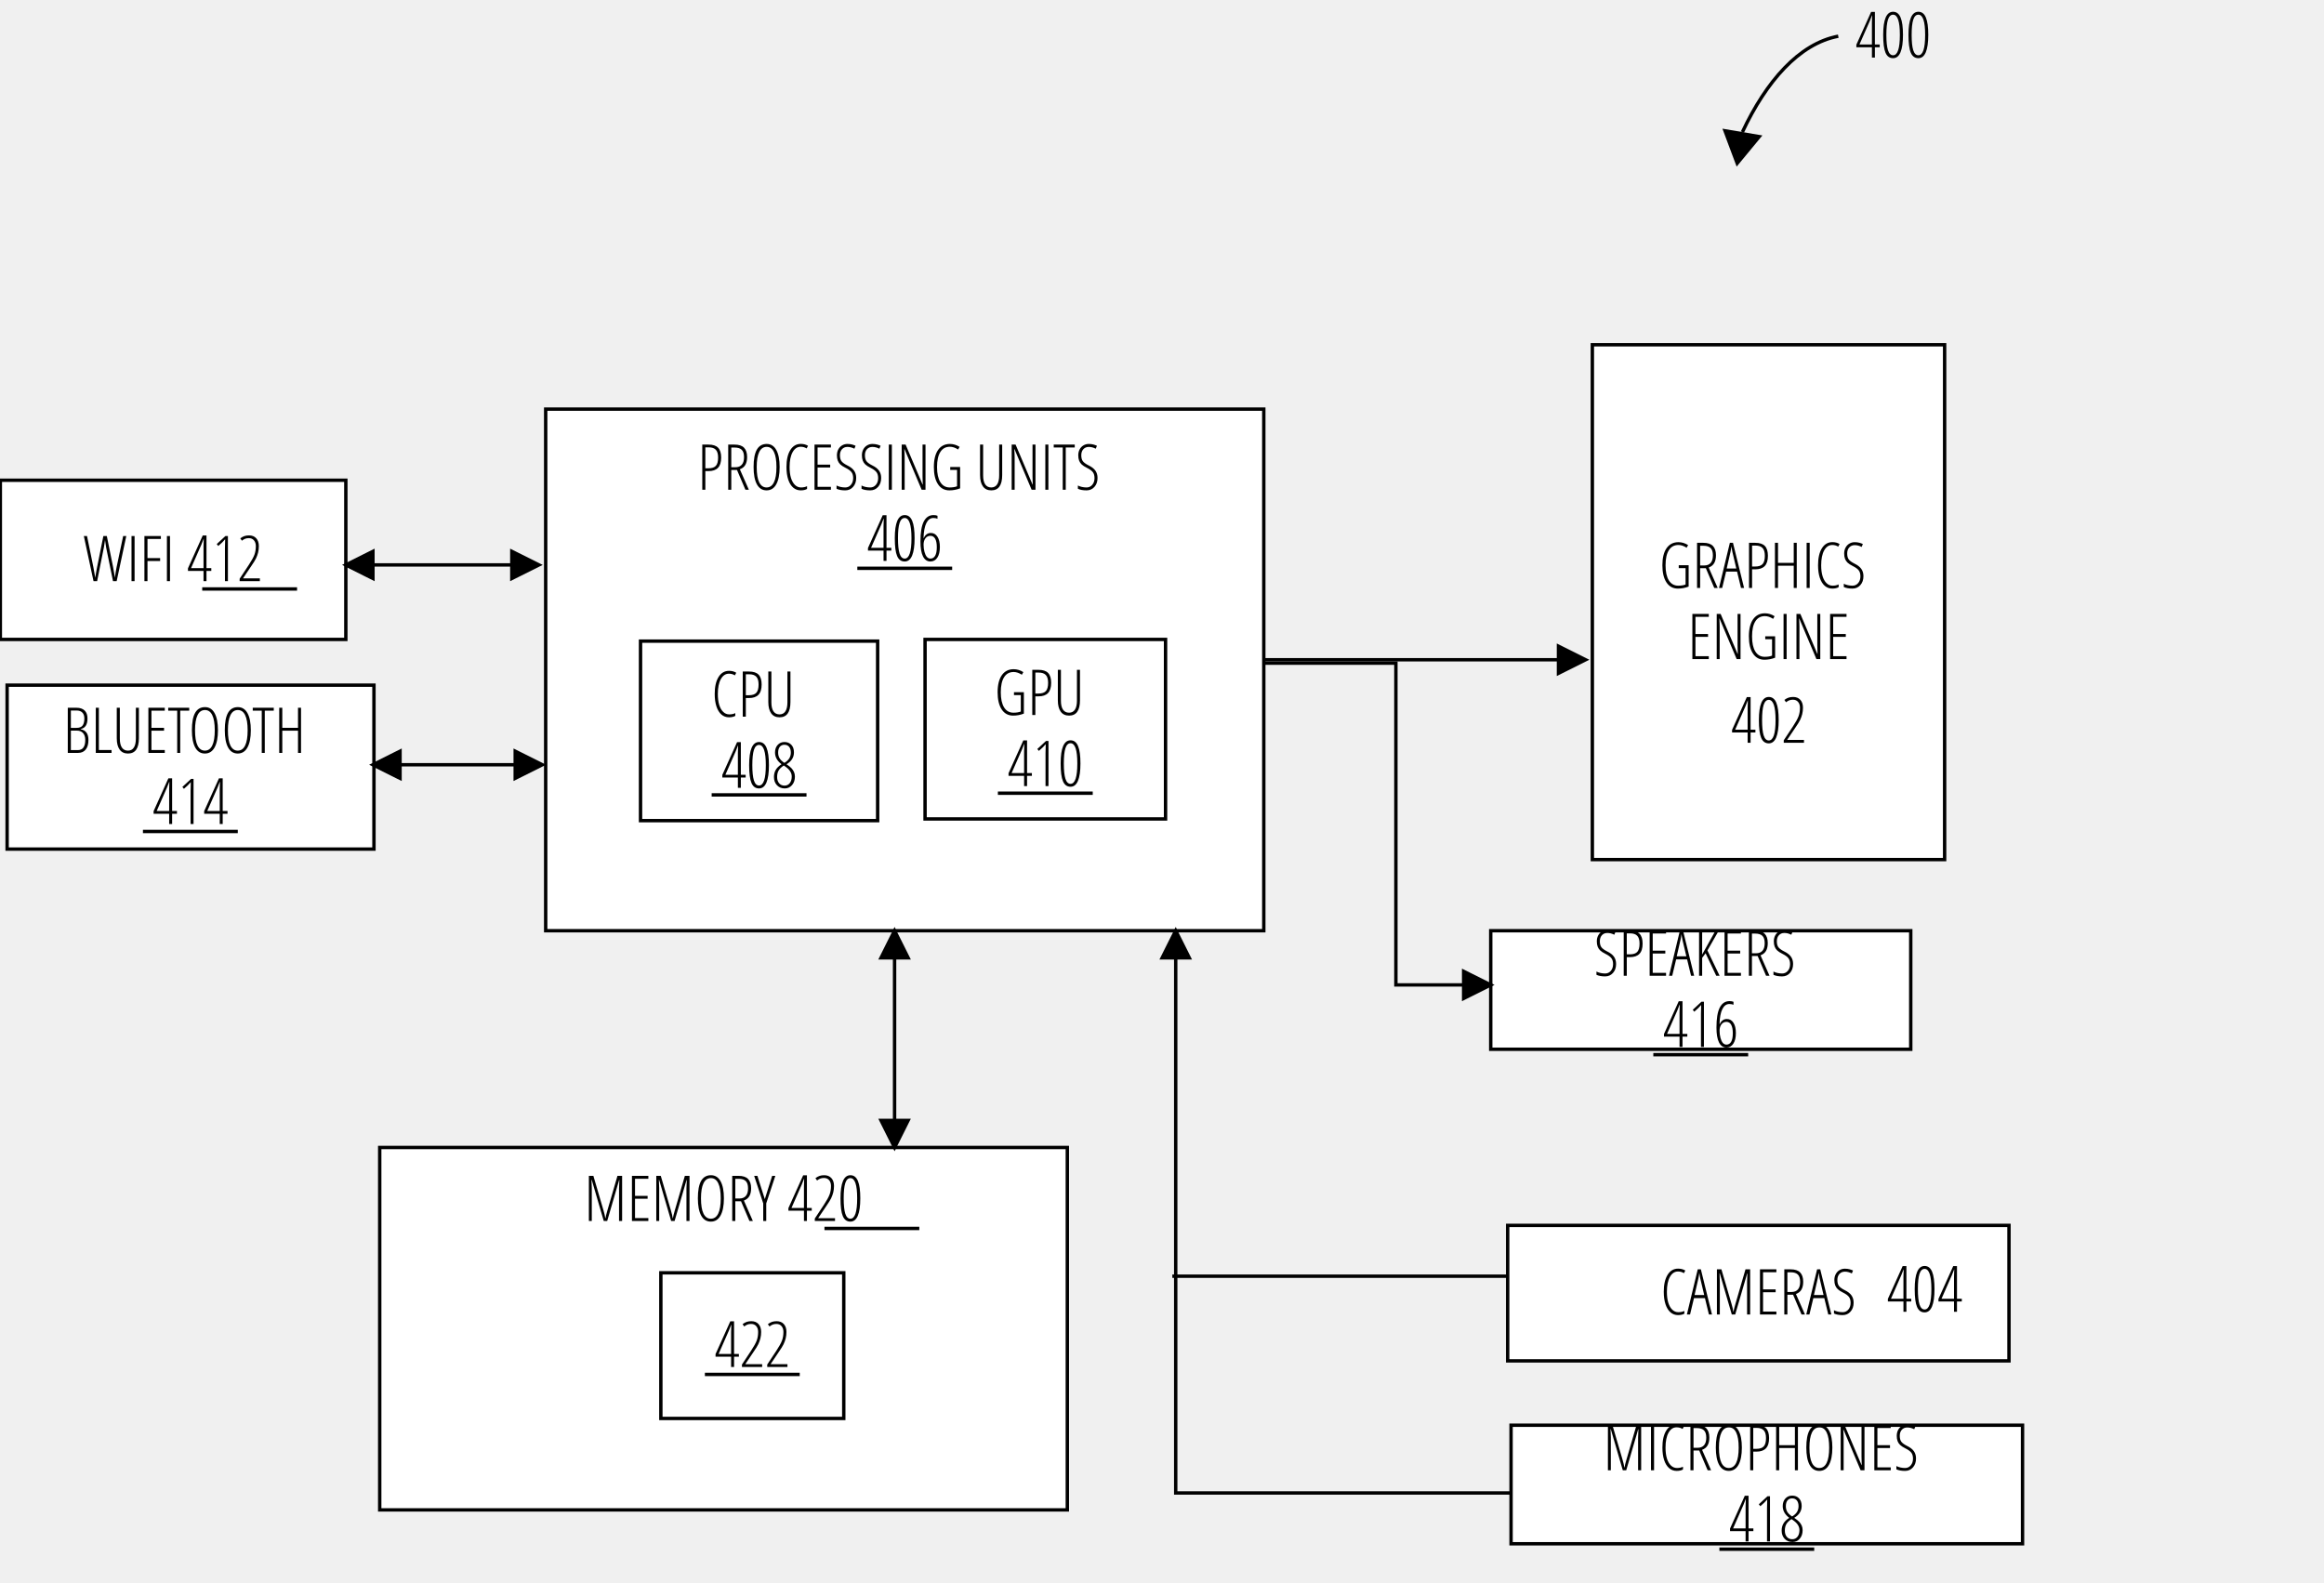
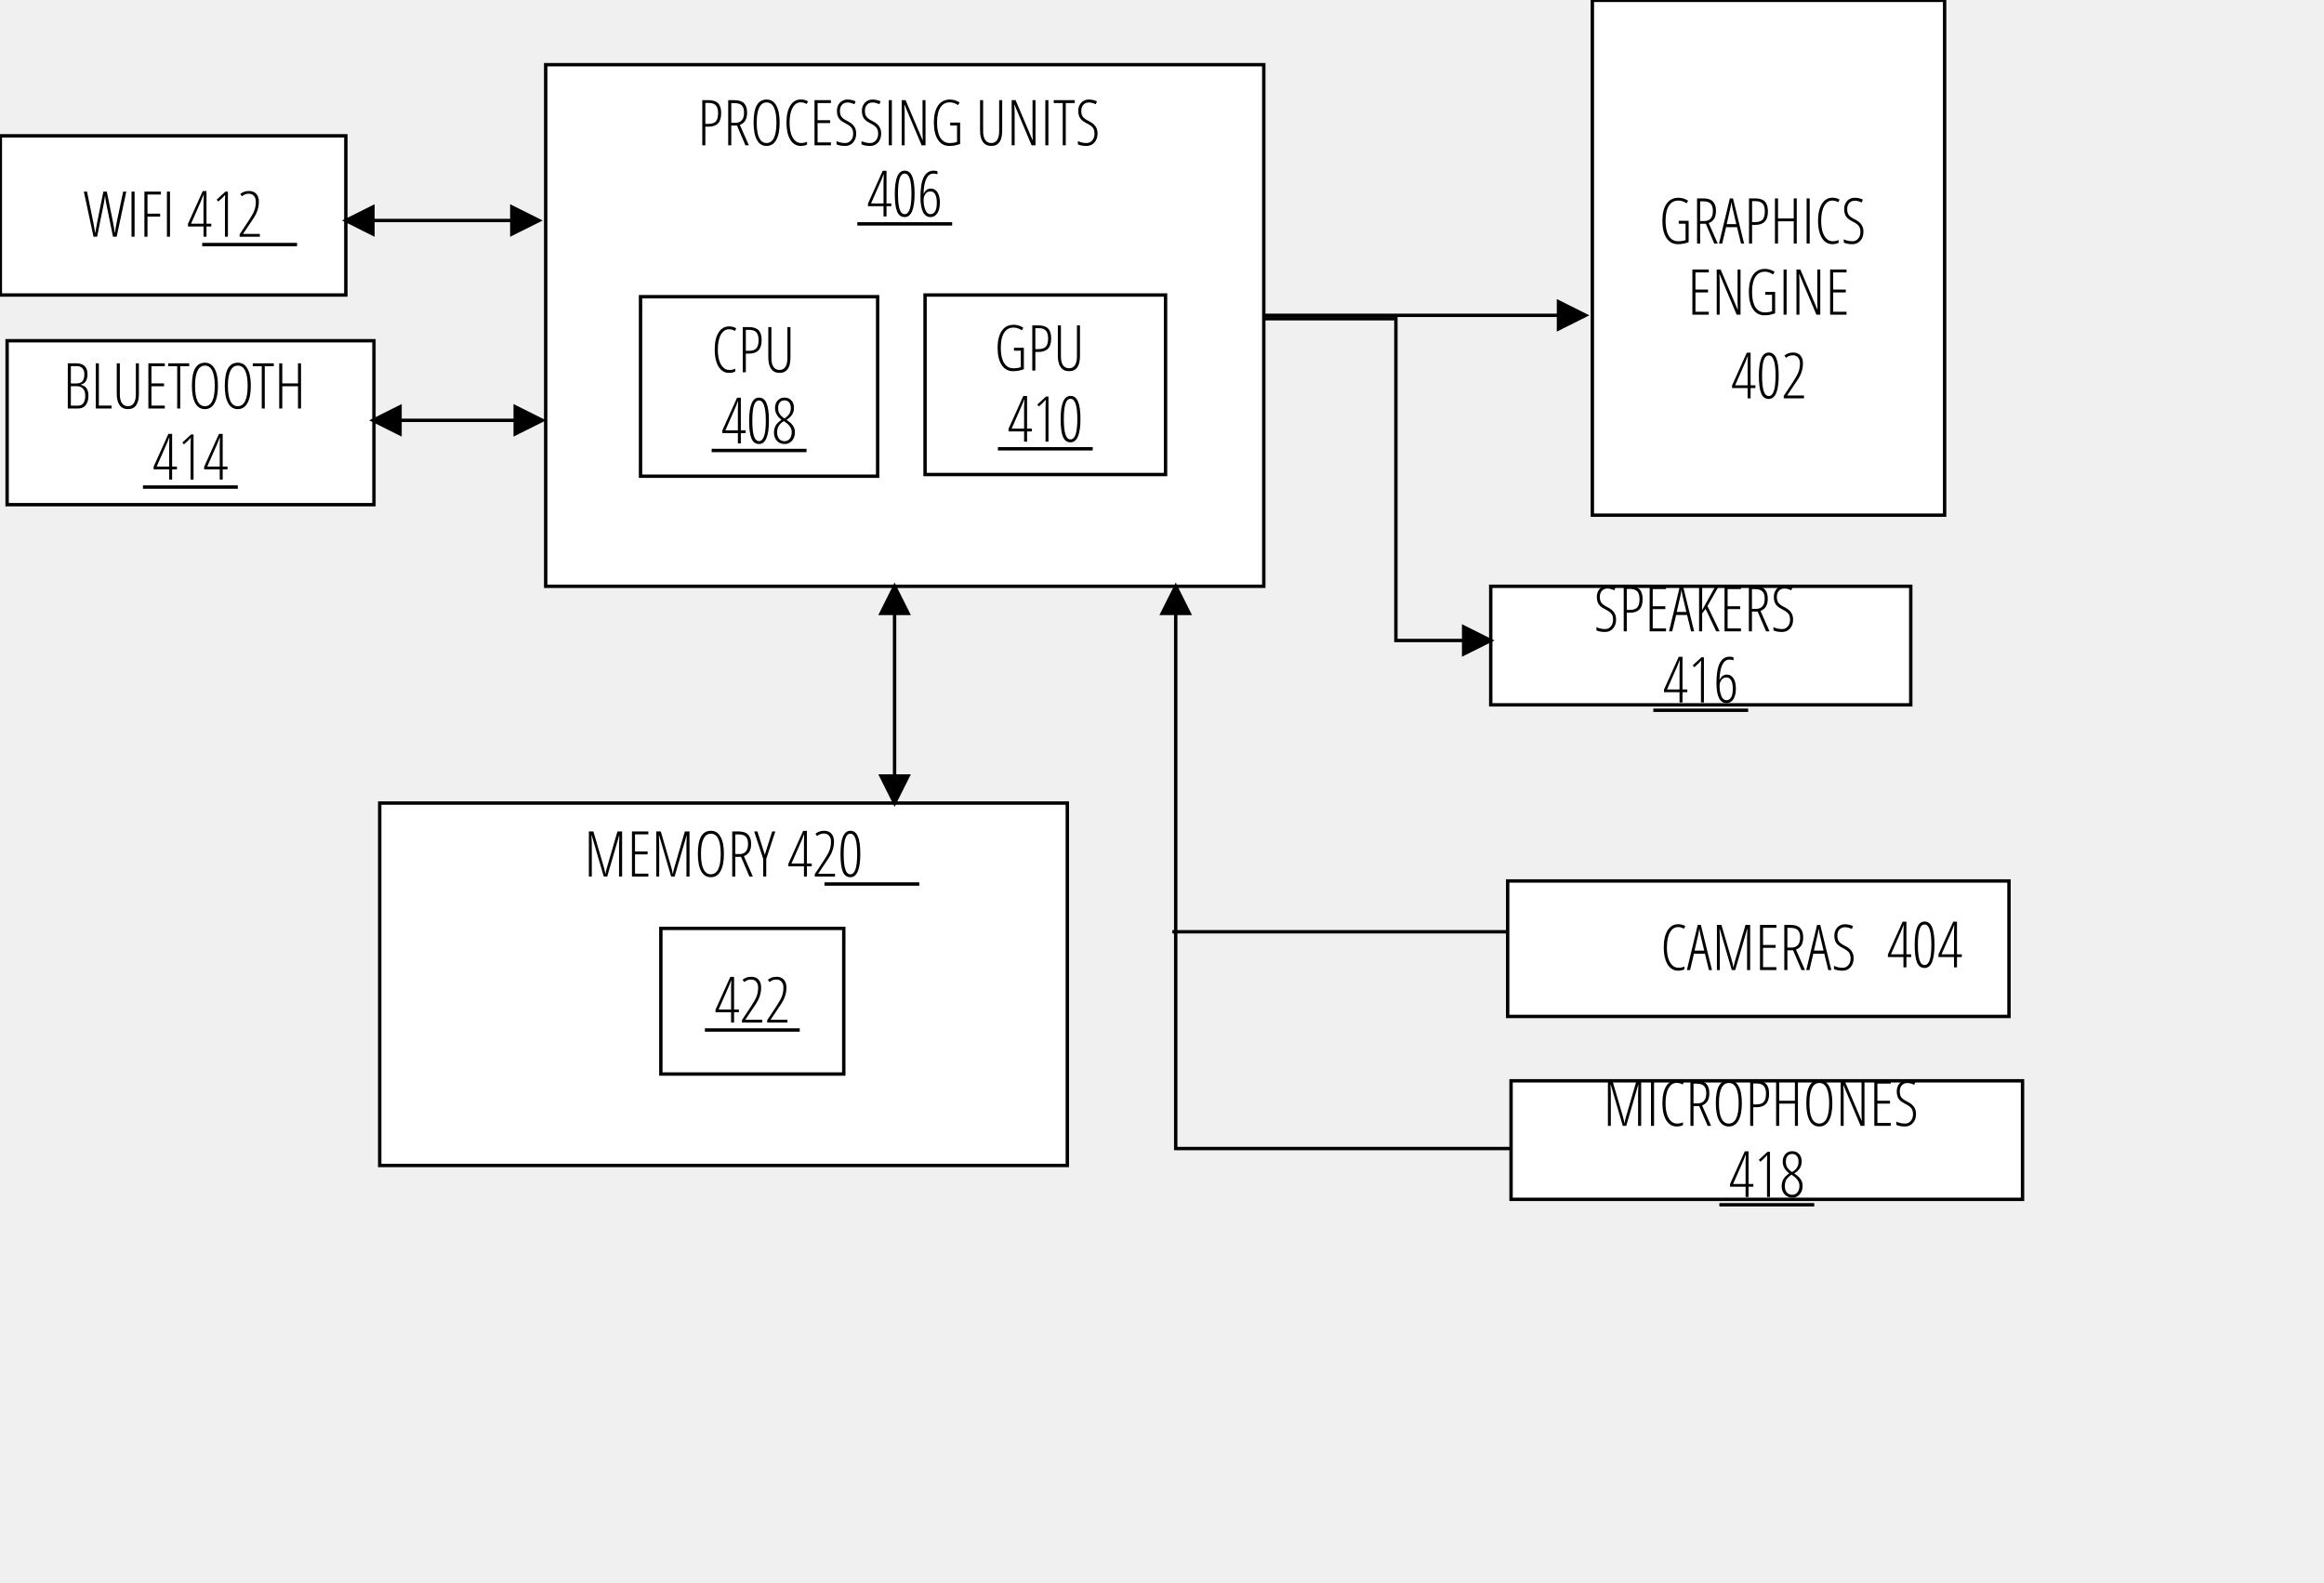
- <svg xmlns="http://www.w3.org/2000/svg" version="1.1" width="686.1" height="467.303" viewBox="88.9 7.212 686.1 467.303">
+ <svg xmlns="http://www.w3.org/2000/svg" version="1.1" width="686.1" height="467.303" viewBox="88.9 108.9 686.1 467.303">
  <g>
-     <g transform="translate(603.3,17.9)">
-       <polygon fill="#000000" points="0,0 4.2,11.2 11.8,2" transform="translate(-5.9,27.3)" />
-       <rect fill="none" width="1" height="1" transform="translate(33.3,-0.5)" />
-       <g>
-         <g>
-           <rect x="0" y="0" width="28.3" height="28.3" opacity="0" />
-           <path fill="none" stroke="#000000" stroke-width="1" d="M28.3,0C16.7,2.2,7,13.4,0,28.3" />
-         </g>
-       </g>
-       <rect stroke="none" stroke-width="0" fill="#FFFFFF" x="0" y="0" width="0" height="0" />
-       <path stroke="#000000" fill="none" />
-       <text font-family="OpenSansCondensedLight" font-size="14pt" fill="black" transform="translate(0,0)" />
-       <rect stroke-width="0" fill="none" width="1" height="1" transform="translate(33.3,-0.5)" />
-       <text font-family="OpenSansCondensedLight" font-size="14pt" fill="black" text-decoration="none" transform="translate(33.3,-0.5)">
-         <tspan x="0" y="6.8">400</tspan>
-       </text>
-       <path stroke="#000000" fill="none" transform="translate(33.3,-0.5)" />
-     </g>
    <g transform="translate(250,128)">
      <g>
        <g>
          <path d="M212,0H0v154h212V0L212,0z" stroke="#000000" stroke-dasharray="none" fill="#FFFFFF" />
          <rect x="9.3" y="7" width="193.5" height="140" fill="none" />
          <circle fill="none" cx="106" cy="0" r="0.1" />
          <circle fill="none" cx="158.5" cy="0" r="0.1" />
          <circle fill="none" cx="212" cy="38.8" r="0.1" />
          <circle fill="none" cx="212" cy="77" r="0.1" />
          <circle fill="none" cx="212" cy="115.2" r="0.1" />
          <circle fill="none" cx="158.5" cy="154" r="0.1" />
          <circle fill="none" cx="106" cy="154" r="0.1" />
          <circle fill="none" cx="53.5" cy="154" r="0.1" />
          <circle fill="none" cx="0" cy="115.2" r="0.1" />
          <circle fill="none" cx="0" cy="77" r="0.1" />
          <circle fill="none" cx="0" cy="38.8" r="0.1" />
          <circle fill="none" cx="53.5" cy="0" r="0.1" />
        </g>
      </g>
      <rect stroke="none" stroke-width="0" fill="#FFFFFF" x="0" y="0" width="0" height="0" transform="translate(211.9,76.9)" />
      <path stroke="#000000" fill="none" d="" />
      <text font-family="OpenSansCondensedLight" font-size="14pt" fill="black" transform="translate(211.9,76.9)" />
      <rect stroke-width="0" fill="none" width="193.5" height="140" transform="translate(9.3,7)" />
      <text font-family="OpenSansCondensedLight" font-size="14pt" fill="black" transform="translate(9.3,7)" text-anchor="middle">
        <tspan x="96.7" y="16.8">PROCESSING UNITS</tspan>
        <tspan x="96.7" y="37.8">406</tspan>
      </text>
      <path stroke="#000000" fill="none" transform="translate(9.3,7)" d="M 82.7 40 110.7 40" />
    </g>
    <g transform="translate(278,196.5)">
      <g>
        <g>
          <path d="M70,0H0v53h70V0L70,0z" stroke="#000000" stroke-dasharray="none" fill="#FFFFFF" />
          <rect x="3.1" y="2.4" width="63.9" height="48.2" fill="none" />
          <circle fill="none" cx="35" cy="0" r="0.1" />
          <circle fill="none" cx="52.3" cy="0" r="0.1" />
          <circle fill="none" cx="70" cy="13.4" r="0.1" />
          <circle fill="none" cx="70" cy="26.5" r="0.1" />
          <circle fill="none" cx="70" cy="39.6" r="0.1" />
          <circle fill="none" cx="52.3" cy="53" r="0.1" />
          <circle fill="none" cx="35" cy="53" r="0.1" />
          <circle fill="none" cx="17.7" cy="53" r="0.1" />
          <circle fill="none" cx="0" cy="39.6" r="0.1" />
          <circle fill="none" cx="0" cy="26.5" r="0.1" />
          <circle fill="none" cx="0" cy="13.4" r="0.1" />
          <circle fill="none" cx="17.7" cy="0" r="0.1" />
        </g>
      </g>
      <rect stroke="none" stroke-width="0" fill="#FFFFFF" x="0" y="0" width="0" height="0" transform="translate(69.9,26.4)" />
      <path stroke="#000000" fill="none" d="" />
      <text font-family="OpenSansCondensedLight" font-size="14pt" fill="black" transform="translate(69.9,26.4)" />
      <rect stroke-width="0" fill="none" width="63.9" height="48.2" transform="translate(3.1,2.4)" />
      <text font-family="OpenSansCondensedLight" font-size="14pt" fill="black" transform="translate(3.1,2.4)" text-anchor="middle">
        <tspan x="31.9" y="19.9">CPU</tspan>
        <tspan x="31.9" y="40.9">408</tspan>
      </text>
      <path stroke="#000000" fill="none" transform="translate(3.1,2.4)" d="M 17.9 43 45.9 43" />
    </g>
    <g transform="translate(362,196)">
      <g>
        <g>
          <path d="M71,0H0v53h71V0L71,0z" stroke="#000000" stroke-dasharray="none" fill="#FFFFFF" />
          <rect x="3.1" y="2.4" width="64.8" height="48.2" fill="none" />
          <circle fill="none" cx="35.5" cy="0" r="0.1" />
          <circle fill="none" cx="53.1" cy="0" r="0.1" />
          <circle fill="none" cx="71" cy="13.4" r="0.1" />
          <circle fill="none" cx="71" cy="26.5" r="0.1" />
          <circle fill="none" cx="71" cy="39.6" r="0.1" />
          <circle fill="none" cx="53.1" cy="53" r="0.1" />
          <circle fill="none" cx="35.5" cy="53" r="0.1" />
          <circle fill="none" cx="17.9" cy="53" r="0.1" />
          <circle fill="none" cx="0" cy="39.6" r="0.1" />
          <circle fill="none" cx="0" cy="26.5" r="0.1" />
          <circle fill="none" cx="0" cy="13.4" r="0.1" />
          <circle fill="none" cx="17.9" cy="0" r="0.1" />
        </g>
      </g>
      <rect stroke="none" stroke-width="0" fill="#FFFFFF" x="0" y="0" width="0" height="0" transform="translate(70.9,26.4)" />
      <path stroke="#000000" fill="none" d="" />
      <text font-family="OpenSansCondensedLight" font-size="14pt" fill="black" transform="translate(70.9,26.4)" />
      <rect stroke-width="0" fill="none" width="64.8" height="48.2" transform="translate(3.1,2.4)" />
      <text font-family="OpenSansCondensedLight" font-size="14pt" fill="black" transform="translate(3.1,2.4)" text-anchor="middle">
        <tspan x="32.4" y="19.9">GPU</tspan>
        <tspan x="32.4" y="40.9">410</tspan>
      </text>
      <path stroke="#000000" fill="none" transform="translate(3.1,2.4)" d="M 18.4 43 46.4 43" />
    </g>
    <g transform="translate(89,149)">
      <g>
        <g>
          <path d="M102,0H0v47h102V0L102,0z" stroke="#000000" stroke-dasharray="none" fill="#FFFFFF" />
          <rect x="4.5" y="2.1" width="93.1" height="42.7" fill="none" />
          <circle fill="none" cx="51" cy="0" r="0.1" />
          <circle fill="none" cx="76.3" cy="0" r="0.1" />
          <circle fill="none" cx="102" cy="11.9" r="0.1" />
          <circle fill="none" cx="102" cy="23.5" r="0.1" />
          <circle fill="none" cx="102" cy="35.1" r="0.1" />
          <circle fill="none" cx="76.3" cy="47" r="0.1" />
          <circle fill="none" cx="51" cy="47" r="0.1" />
          <circle fill="none" cx="25.7" cy="47" r="0.1" />
          <circle fill="none" cx="0" cy="35.1" r="0.1" />
          <circle fill="none" cx="0" cy="23.5" r="0.1" />
          <circle fill="none" cx="0" cy="11.9" r="0.1" />
          <circle fill="none" cx="25.7" cy="0" r="0.1" />
        </g>
      </g>
      <rect stroke="none" stroke-width="0" fill="#FFFFFF" x="0" y="0" width="0" height="0" transform="translate(101.9,23.4)" />
      <path stroke="#000000" fill="none" d="" />
      <text font-family="OpenSansCondensedLight" font-size="14pt" fill="black" transform="translate(101.9,23.4)" />
      <rect stroke-width="0" fill="none" width="93.1" height="42.7" transform="translate(4.5,2.1)" />
      <text font-family="OpenSansCondensedLight" font-size="14pt" fill="black" transform="translate(4.5,2.1)" text-anchor="middle">
        <tspan x="46.5" y="27.7">WIFI 412</tspan>
      </text>
      <path stroke="#000000" fill="none" transform="translate(4.5,2.1)" d="M 55.1 30 83.1 30" />
    </g>
    <g transform="translate(91,209.5)">
      <g>
        <g>
          <path d="M108.3,0H0v48.4h108.3V0L108.3,0z" stroke="#000000" stroke-dasharray="none" fill="#FFFFFF" />
          <rect x="4.7" y="2.2" width="98.8" height="44" fill="none" />
          <circle fill="none" cx="54.1" cy="0" r="0.1" />
          <circle fill="none" cx="81" cy="0" r="0.1" />
          <circle fill="none" cx="108.3" cy="12.2" r="0.1" />
          <circle fill="none" cx="108.3" cy="24.2" r="0.1" />
          <circle fill="none" cx="108.3" cy="36.2" r="0.1" />
          <circle fill="none" cx="81" cy="48.4" r="0.1" />
          <circle fill="none" cx="54.1" cy="48.4" r="0.1" />
          <circle fill="none" cx="27.3" cy="48.4" r="0.1" />
          <circle fill="none" cx="0" cy="36.2" r="0.1" />
          <circle fill="none" cx="0" cy="24.2" r="0.1" />
          <circle fill="none" cx="0" cy="12.2" r="0.1" />
          <circle fill="none" cx="27.3" cy="0" r="0.1" />
        </g>
      </g>
      <rect stroke="none" stroke-width="0" fill="#FFFFFF" x="0" y="0" width="0" height="0" transform="translate(108.2,24.1)" />
      <path stroke="#000000" fill="none" d="" />
      <text font-family="OpenSansCondensedLight" font-size="14pt" fill="black" transform="translate(108.2,24.1)" />
      <rect stroke-width="0" fill="none" width="98.8" height="44" transform="translate(4.7,2.2)" />
      <text font-family="OpenSansCondensedLight" font-size="14pt" fill="black" transform="translate(4.7,2.2)" text-anchor="middle">
        <tspan x="49.4" y="17.8">BLUETOOTH</tspan>
        <tspan x="49.4" y="38.8">414</tspan>
      </text>
      <path stroke="#000000" fill="none" transform="translate(4.7,2.2)" d="M 35.4 41 63.4 41" />
    </g>
    <g transform="translate(529,282)">
      <g>
        <g>
          <path d="M124,0H0v35h124V0L124,0z" stroke="#000000" stroke-dasharray="none" fill="#FFFFFF" />
          <rect x="5.4" y="1.6" width="113.2" height="31.8" fill="none" />
          <circle fill="none" cx="62" cy="0" r="0.1" />
          <circle fill="none" cx="92.7" cy="0" r="0.1" />
          <circle fill="none" cx="124" cy="8.8" r="0.1" />
          <circle fill="none" cx="124" cy="17.5" r="0.1" />
          <circle fill="none" cx="124" cy="26.2" r="0.1" />
          <circle fill="none" cx="92.7" cy="35" r="0.1" />
          <circle fill="none" cx="62" cy="35" r="0.1" />
          <circle fill="none" cx="31.3" cy="35" r="0.1" />
          <circle fill="none" cx="0" cy="26.2" r="0.1" />
          <circle fill="none" cx="0" cy="17.5" r="0.1" />
          <circle fill="none" cx="0" cy="8.8" r="0.1" />
          <circle fill="none" cx="31.3" cy="0" r="0.1" />
        </g>
      </g>
      <rect stroke="none" stroke-width="0" fill="#FFFFFF" x="0" y="0" width="0" height="0" transform="translate(123.9,17.4)" />
      <path stroke="#000000" fill="none" d="" />
      <text font-family="OpenSansCondensedLight" font-size="14pt" fill="black" transform="translate(123.9,17.4)" />
      <rect stroke-width="0" fill="none" width="113.2" height="31.8" transform="translate(5.4,1.6)" />
      <text font-family="OpenSansCondensedLight" font-size="14pt" fill="black" transform="translate(5.4,1.6)" text-anchor="middle">
        <tspan x="56.6" y="11.7">SPEAKERS</tspan>
        <tspan x="56.6" y="32.7">416</tspan>
      </text>
      <path stroke="#000000" fill="none" transform="translate(5.4,1.6)" d="M 42.6 35 70.6 35" />
    </g>
    <g transform="translate(535,428)">
      <g>
        <g>
          <path d="M151,0H0v35h151V0L151,0z" stroke="#000000" stroke-dasharray="none" fill="#FFFFFF" />
          <rect x="6.6" y="1.6" width="137.8" height="31.8" fill="none" />
          <circle fill="none" cx="75.5" cy="0" r="0.1" />
          <circle fill="none" cx="112.9" cy="0" r="0.1" />
          <circle fill="none" cx="151" cy="8.8" r="0.1" />
          <circle fill="none" cx="151" cy="17.5" r="0.1" />
          <circle fill="none" cx="151" cy="26.2" r="0.1" />
          <circle fill="none" cx="112.9" cy="35" r="0.1" />
          <circle fill="none" cx="75.5" cy="35" r="0.1" />
          <circle fill="none" cx="38.1" cy="35" r="0.1" />
          <circle fill="none" cx="0" cy="26.2" r="0.1" />
          <circle fill="none" cx="0" cy="17.5" r="0.1" />
          <circle fill="none" cx="0" cy="8.8" r="0.1" />
          <circle fill="none" cx="38.1" cy="0" r="0.1" />
        </g>
      </g>
      <rect stroke="none" stroke-width="0" fill="#FFFFFF" x="0" y="0" width="0" height="0" transform="translate(150.9,17.4)" />
      <path stroke="#000000" fill="none" d="" />
      <text font-family="OpenSansCondensedLight" font-size="14pt" fill="black" transform="translate(150.9,17.4)" />
      <rect stroke-width="0" fill="none" width="137.8" height="31.8" transform="translate(6.6,1.6)" />
      <text font-family="OpenSansCondensedLight" font-size="14pt" fill="black" transform="translate(6.6,1.6)" text-anchor="middle">
        <tspan x="68.9" y="11.7">MICROPHONES</tspan>
        <tspan x="68.9" y="32.7">418</tspan>
      </text>
      <path stroke="#000000" fill="none" transform="translate(6.6,1.6)" d="M 54.9 35 82.9 35" />
    </g>
    <g transform="translate(201,346)">
      <g>
        <g>
          <path d="M203,0H0v107h203V0L203,0z" stroke="#000000" stroke-dasharray="none" fill="#FFFFFF" />
          <rect x="8.9" y="4.9" width="185.3" height="97.2" fill="none" />
          <circle fill="none" cx="101.5" cy="0" r="0.1" />
          <circle fill="none" cx="151.8" cy="0" r="0.1" />
          <circle fill="none" cx="203" cy="27" r="0.1" />
          <circle fill="none" cx="203" cy="53.5" r="0.1" />
          <circle fill="none" cx="203" cy="80" r="0.1" />
          <circle fill="none" cx="151.8" cy="107" r="0.1" />
          <circle fill="none" cx="101.5" cy="107" r="0.1" />
          <circle fill="none" cx="51.2" cy="107" r="0.1" />
          <circle fill="none" cx="0" cy="80" r="0.1" />
          <circle fill="none" cx="0" cy="53.5" r="0.1" />
          <circle fill="none" cx="0" cy="27" r="0.1" />
          <circle fill="none" cx="51.2" cy="0" r="0.1" />
        </g>
      </g>
      <rect stroke="none" stroke-width="0" fill="#FFFFFF" x="0" y="0" width="0" height="0" transform="translate(202.9,53.4)" />
      <path stroke="#000000" fill="none" d="" />
      <text font-family="OpenSansCondensedLight" font-size="14pt" fill="black" transform="translate(202.9,53.4)" />
      <rect stroke-width="0" fill="none" width="185.3" height="97.2" transform="translate(8.9,4.9)" />
      <text font-family="OpenSansCondensedLight" font-size="14pt" fill="black" transform="translate(8.9,4.9)" text-anchor="middle">
        <tspan x="92.6" y="16.8">MEMORY 420</tspan>
      </text>
      <path stroke="#000000" fill="none" transform="translate(8.9,4.9)" d="M 122.4 19 150.4 19" />
    </g>
    <g transform="translate(284,383)">
      <g>
        <g>
          <path d="M54,0H0v43h54V0L54,0z" stroke="#000000" stroke-dasharray="none" fill="#FFFFFF" />
          <rect x="2.4" y="2" width="49.3" height="39.1" fill="none" />
          <circle fill="none" cx="27" cy="0" r="0.1" />
          <circle fill="none" cx="40.4" cy="0" r="0.1" />
          <circle fill="none" cx="54" cy="10.8" r="0.1" />
          <circle fill="none" cx="54" cy="21.5" r="0.1" />
          <circle fill="none" cx="54" cy="32.2" r="0.1" />
          <circle fill="none" cx="40.4" cy="43" r="0.1" />
          <circle fill="none" cx="27" cy="43" r="0.1" />
          <circle fill="none" cx="13.6" cy="43" r="0.1" />
          <circle fill="none" cx="0" cy="32.2" r="0.1" />
          <circle fill="none" cx="0" cy="21.5" r="0.1" />
          <circle fill="none" cx="0" cy="10.8" r="0.1" />
          <circle fill="none" cx="13.6" cy="0" r="0.1" />
        </g>
      </g>
      <rect stroke="none" stroke-width="0" fill="#FFFFFF" x="0" y="0" width="0" height="0" transform="translate(53.9,21.4)" />
      <path stroke="#000000" fill="none" d="" />
      <text font-family="OpenSansCondensedLight" font-size="14pt" fill="black" transform="translate(53.9,21.4)" />
      <rect stroke-width="0" fill="none" width="49.3" height="39.1" transform="translate(2.4,2)" />
      <text font-family="OpenSansCondensedLight" font-size="14pt" fill="black" transform="translate(2.4,2)" text-anchor="middle">
        <tspan x="24.6" y="25.8"> 422</tspan>
      </text>
      <path stroke="#000000" fill="none" transform="translate(2.4,2)" d="M 10.6 28 38.6 28" />
    </g>
    <g transform="translate(559,109)">
      <g>
        <g>
          <path d="M104,0H0v152h104V0L104,0z" stroke="#000000" stroke-dasharray="none" fill="#FFFFFF" />
          <rect x="4.5" y="6.9" width="94.9" height="138.1" fill="none" />
          <circle fill="none" cx="52" cy="0" r="0.1" />
          <circle fill="none" cx="77.8" cy="0" r="0.1" />
          <circle fill="none" cx="104" cy="38.3" r="0.1" />
          <circle fill="none" cx="104" cy="76" r="0.1" />
          <circle fill="none" cx="104" cy="113.7" r="0.1" />
          <circle fill="none" cx="77.8" cy="152" r="0.1" />
          <circle fill="none" cx="52" cy="152" r="0.1" />
          <circle fill="none" cx="26.2" cy="152" r="0.1" />
          <circle fill="none" cx="0" cy="113.7" r="0.1" />
          <circle fill="none" cx="0" cy="76" r="0.1" />
          <circle fill="none" cx="0" cy="38.3" r="0.1" />
          <circle fill="none" cx="26.2" cy="0" r="0.1" />
        </g>
      </g>
      <rect stroke="none" stroke-width="0" fill="#FFFFFF" x="0" y="0" width="0" height="0" transform="translate(103.9,75.9)" />
      <path stroke="#000000" fill="none" d="" />
      <text font-family="OpenSansCondensedLight" font-size="14pt" fill="black" transform="translate(103.9,75.9)" />
      <rect stroke-width="0" fill="none" width="94.9" height="138.1" transform="translate(4.5,6.9)" />
      <text font-family="OpenSansCondensedLight" font-size="14pt" fill="black" transform="translate(4.5,6.9)" text-anchor="middle">
        <tspan x="47.5" y="64.9">GRAPHICS</tspan>
        <tspan x="47.5" y="85.9">ENGINE</tspan>
      </text>
      <path stroke="#000000" fill="none" transform="translate(4.5,6.9)" d="M 0 0" />
    </g>
    <g transform="translate(534,369)">
      <g>
        <g>
          <path d="M148,0H0v40h148V0L148,0z" stroke="#000000" stroke-dasharray="none" fill="#FFFFFF" />
          <rect x="6.5" y="1.8" width="135.1" height="36.4" fill="none" />
          <circle fill="none" cx="74" cy="0" r="0.1" />
          <circle fill="none" cx="110.7" cy="0" r="0.1" />
          <circle fill="none" cx="148" cy="10.1" r="0.1" />
          <circle fill="none" cx="148" cy="20" r="0.1" />
          <circle fill="none" cx="148" cy="29.9" r="0.1" />
          <circle fill="none" cx="110.7" cy="40" r="0.1" />
          <circle fill="none" cx="74" cy="40" r="0.1" />
          <circle fill="none" cx="37.3" cy="40" r="0.1" />
          <circle fill="none" cx="0" cy="29.9" r="0.1" />
          <circle fill="none" cx="0" cy="20" r="0.1" />
          <circle fill="none" cx="0" cy="10.1" r="0.1" />
          <circle fill="none" cx="37.3" cy="0" r="0.1" />
        </g>
      </g>
      <rect stroke="none" stroke-width="0" fill="#FFFFFF" x="0" y="0" width="0" height="0" transform="translate(147.9,19.9)" />
      <path stroke="#000000" fill="none" d="" />
      <text font-family="OpenSansCondensedLight" font-size="14pt" fill="black" transform="translate(147.9,19.9)" />
      <rect stroke-width="0" fill="none" width="135.1" height="36.4" transform="translate(6.5,1.8)" />
      <text font-family="OpenSansCondensedLight" font-size="14pt" fill="black" transform="translate(6.5,1.8)" text-anchor="middle">
        <tspan x="67.5" y="24.5">CAMERAS</tspan>
      </text>
      <path stroke="#000000" fill="none" transform="translate(6.5,1.8)" d="M 0 0" />
    </g>
    <g>
      <path stroke="black" stroke-dasharray="none" d="M 199 174 240 174" fill="none" />
      <path fill="black" stroke="black" d="M 8 0 L 0 4 L 8 8 z" transform="translate(191,170) scale(1,1) rotate(0)" />
      <path fill="black" stroke="black" d="M 8 0 L 0 4 L 8 8 z" transform="translate(248,178) scale(1,1) rotate(-180)" />
      <g>
        <g label-idx="0" cursor="move" transform="translate(219.5, 174)">
          <rect fill="white" rx="3" ry="3" x="0" y="0" width="0" height="0" />
          <text text-anchor="middle" font-size="14pt" font-family="OpenSansCondensedLight" y="0.8em" display="none" xml:space="preserve" transform="translate(0,0)" />
        </g>
      </g>
    </g>
    <g>
      <path stroke="black" stroke-dasharray="none" d="M 207 233 241 233" fill="none" />
      <path fill="black" stroke="black" d="M 8 0 L 0 4 L 8 8 z" transform="translate(199,229) scale(1,1) rotate(0)" />
      <path fill="black" stroke="black" d="M 8 0 L 0 4 L 8 8 z" transform="translate(249,237) scale(1,1) rotate(-180)" />
      <g>
        <g label-idx="0" cursor="move" transform="translate(224, 233)">
          <rect fill="white" rx="3" ry="3" x="0" y="0" width="0" height="0" />
          <text text-anchor="middle" font-size="14pt" font-family="OpenSansCondensedLight" y="0.8em" display="none" xml:space="preserve" transform="translate(0,0)" />
        </g>
      </g>
    </g>
    <g>
      <path stroke="black" stroke-dasharray="none" d="M 462 202 549 202" fill="none" />
      <path fill="black" stroke="black" d="" transform="translate(462,202) scale(1,1) rotate(0)" />
      <path fill="black" stroke="black" d="M 8 0 L 0 4 L 8 8 z" transform="translate(557,206) scale(1,1) rotate(-180)" />
      <g>
        <g label-idx="0" cursor="move" transform="translate(505.5, 202)">
          <rect fill="white" rx="3" ry="3" x="0" y="0" width="0" height="0" />
          <text text-anchor="middle" font-size="14pt" font-family="OpenSansCondensedLight" y="0.8em" display="none" xml:space="preserve" transform="translate(0,0)" />
        </g>
      </g>
    </g>
    <g>
      <path stroke="black" stroke-dasharray="none" d="M 462 203 501 203 501 298 521 298" fill="none" />
      <path fill="black" stroke="black" d="" transform="translate(462,203) scale(1,1) rotate(0)" />
      <path fill="black" stroke="black" d="M 8 0 L 0 4 L 8 8 z" transform="translate(529,302) scale(1,1) rotate(-180)" />
      <g>
        <g label-idx="0" cursor="move" transform="translate(501, 241)">
          <rect fill="white" rx="3" ry="3" x="0" y="0" width="0" height="0" />
          <text text-anchor="middle" font-size="14pt" font-family="OpenSansCondensedLight" y="0.8em" display="none" xml:space="preserve" transform="translate(0,0)" />
        </g>
      </g>
    </g>
    <g>
      <path stroke="black" stroke-dasharray="none" d="M 353 290 353 338" fill="none" />
      <path fill="black" stroke="black" d="M 8 0 L 0 4 L 8 8 z" transform="translate(357,282) scale(1,1) rotate(-270)" />
      <path fill="black" stroke="black" d="M 8 0 L 0 4 L 8 8 z" transform="translate(349,346) scale(1,1) rotate(-90)" />
      <g>
        <g label-idx="0" cursor="move" transform="translate(353, 314)">
          <rect fill="white" rx="3" ry="3" x="0" y="0" width="0" height="0" />
          <text text-anchor="middle" font-size="14pt" font-family="OpenSansCondensedLight" y="0.8em" display="none" xml:space="preserve" transform="translate(0,0)" />
        </g>
      </g>
    </g>
    <g>
      <path stroke="black" stroke-dasharray="none" d="M 534 384 435 384" fill="none" />
      <path fill="black" stroke="black" d="" transform="translate(534,384) scale(1,1) rotate(-180)" />
      <path fill="black" stroke="black" d="" transform="translate(435,384) scale(1,1) rotate(0)" />
      <g>
        <g label-idx="0" cursor="move" transform="translate(484.5, 384)">
          <rect fill="white" rx="3" ry="3" x="0" y="0" width="0" height="0" />
          <text text-anchor="middle" font-size="14pt" font-family="OpenSansCondensedLight" y="0.8em" display="none" xml:space="preserve" transform="translate(0,0)" />
        </g>
      </g>
    </g>
    <g>
      <path stroke="black" stroke-dasharray="none" d="M 535 448 436 448 436 290" fill="none" />
      <path fill="black" stroke="black" d="" transform="translate(535,448) scale(1,1) rotate(-180)" />
      <path fill="black" stroke="black" d="M 8 0 L 0 4 L 8 8 z" transform="translate(440,282) scale(1,1) rotate(-270)" />
      <g>
        <g label-idx="0" cursor="move" transform="translate(436, 418.5)">
          <rect fill="white" rx="3" ry="3" x="0" y="0" width="0" height="0" />
          <text text-anchor="middle" font-size="14pt" font-family="OpenSansCondensedLight" y="0.8em" display="none" xml:space="preserve" transform="translate(0,0)" />
        </g>
      </g>
    </g>
    <g transform="translate(596,205)">
      <g>
        <g>
          <rect y="0" fill="#FFFFFF" width="30.2" height="30.2" stroke="none" stroke-dasharray="none" />
          <rect x="2.1" y="2.3" fill="none" width="26" height="25.7" />
          <circle fill="none" cx="15.1" cy="0" r="0.1" />
          <circle fill="none" cx="23.5" cy="0" r="0.1" />
          <circle fill="none" cx="30.2" cy="7.3" r="0.1" />
          <circle fill="none" cx="30.2" cy="14.7" r="0.1" />
          <circle fill="none" cx="30.2" cy="23" r="0.1" />
          <circle fill="none" cx="23.5" cy="30.2" r="0.1" />
          <circle fill="none" cx="15.1" cy="30.2" r="0.1" />
          <circle fill="none" cx="7.6" cy="30.2" r="0.1" />
          <circle fill="none" cx="0" cy="23" r="0.1" />
          <circle fill="none" cx="0" cy="14.7" r="0.1" />
          <circle fill="none" cx="0" cy="7.3" r="0.1" />
          <circle fill="none" cx="7.7" cy="0" r="0.1" />
        </g>
      </g>
      <rect stroke="none" stroke-width="0" fill="#FFFFFF" x="0" y="0" width="0" height="0" transform="translate(30.1,14.6)" />
      <path stroke="#000000" fill="none" d="" />
      <text font-family="OpenSansCondensedLight" font-size="14pt" fill="black" transform="translate(30.1,14.6)" />
      <rect stroke-width="0" fill="none" width="26" height="25.7" transform="translate(2.1,2.3)" />
      <text font-family="OpenSansCondensedLight" font-size="14pt" fill="black" text-decoration="underline" transform="translate(2.1,2.3)" text-anchor="middle">
        <tspan x="13" y="19.2">402</tspan>
      </text>
      <path stroke="#000000" fill="none" transform="translate(2.1,2.3)" />
    </g>
    <g transform="translate(642,373)">
      <g>
        <g>
          <rect y="0" fill="#FFFFFF" width="30.2" height="30.2" stroke="none" stroke-dasharray="none" />
          <rect x="2.1" y="2.3" fill="none" width="26" height="25.7" />
          <circle fill="none" cx="15.1" cy="0" r="0.1" />
          <circle fill="none" cx="23.5" cy="0" r="0.1" />
          <circle fill="none" cx="30.2" cy="7.3" r="0.1" />
          <circle fill="none" cx="30.2" cy="14.7" r="0.1" />
          <circle fill="none" cx="30.2" cy="23" r="0.1" />
          <circle fill="none" cx="23.5" cy="30.2" r="0.1" />
          <circle fill="none" cx="15.1" cy="30.2" r="0.1" />
          <circle fill="none" cx="7.6" cy="30.2" r="0.1" />
          <circle fill="none" cx="0" cy="23" r="0.1" />
          <circle fill="none" cx="0" cy="14.7" r="0.1" />
          <circle fill="none" cx="0" cy="7.3" r="0.1" />
          <circle fill="none" cx="7.7" cy="0" r="0.1" />
        </g>
      </g>
      <rect stroke="none" stroke-width="0" fill="#FFFFFF" x="0" y="0" width="0" height="0" transform="translate(30.1,14.6)" />
      <path stroke="#000000" fill="none" d="" />
      <text font-family="OpenSansCondensedLight" font-size="14pt" fill="black" transform="translate(30.1,14.6)" />
      <rect stroke-width="0" fill="none" width="26" height="25.7" transform="translate(2.1,2.3)" />
      <text font-family="OpenSansCondensedLight" font-size="14pt" fill="black" text-decoration="underline" transform="translate(2.1,2.3)" text-anchor="middle">
        <tspan x="13" y="19.2">404</tspan>
      </text>
      <path stroke="#000000" fill="none" transform="translate(2.1,2.3)" />
    </g>
  </g>
  <defs />
</svg>
